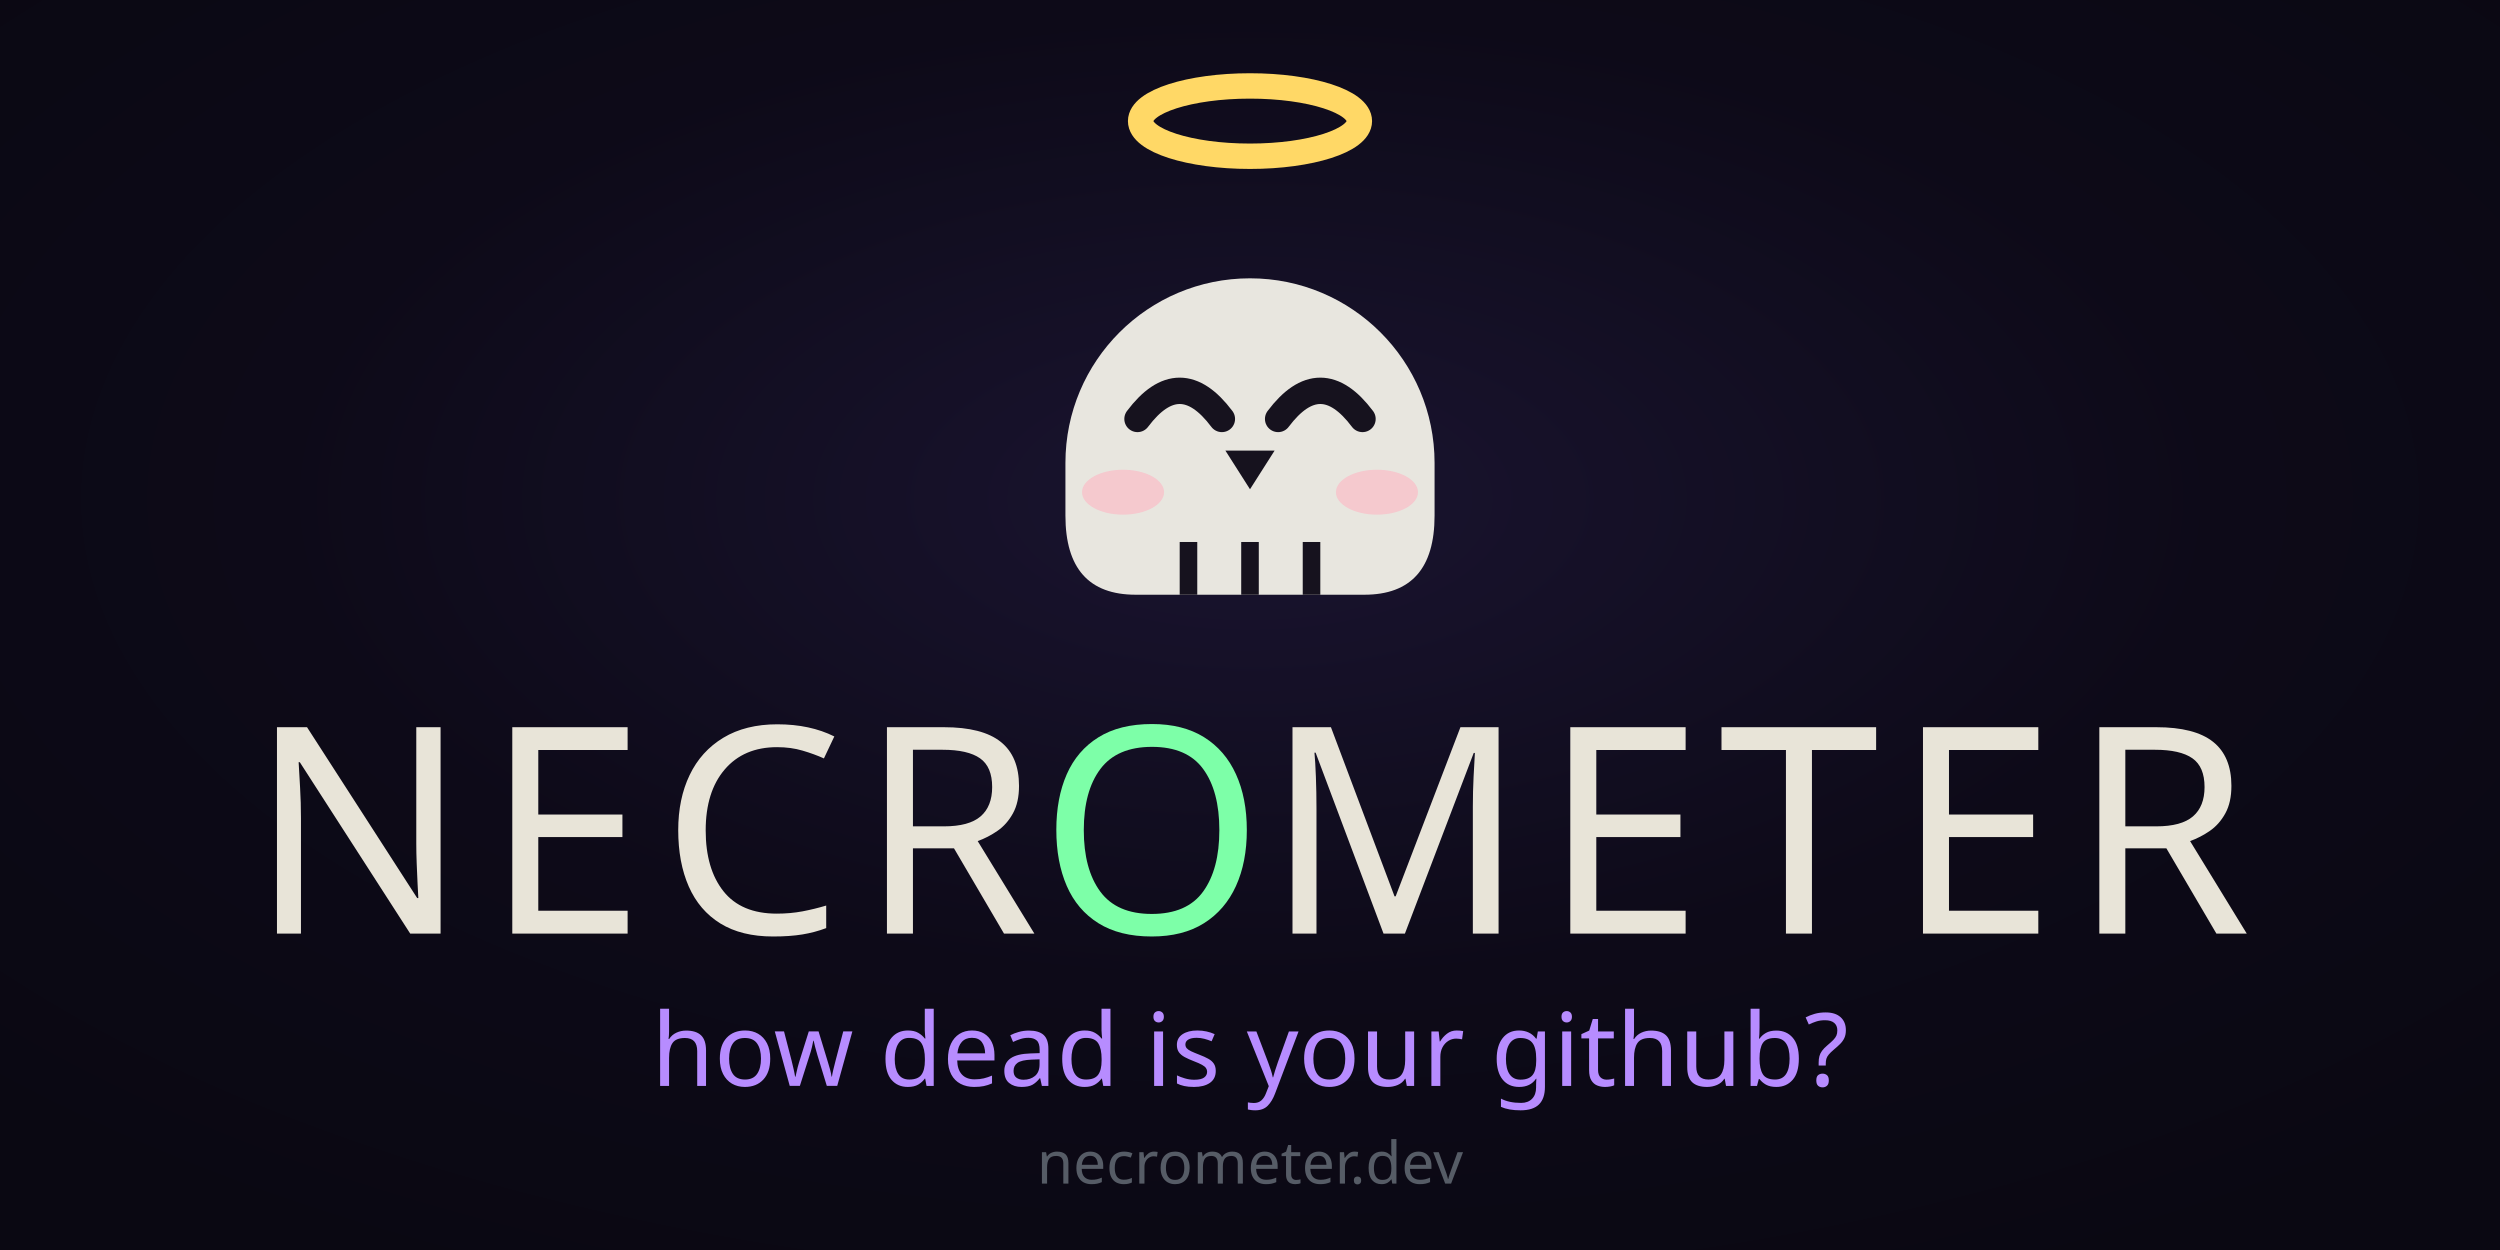
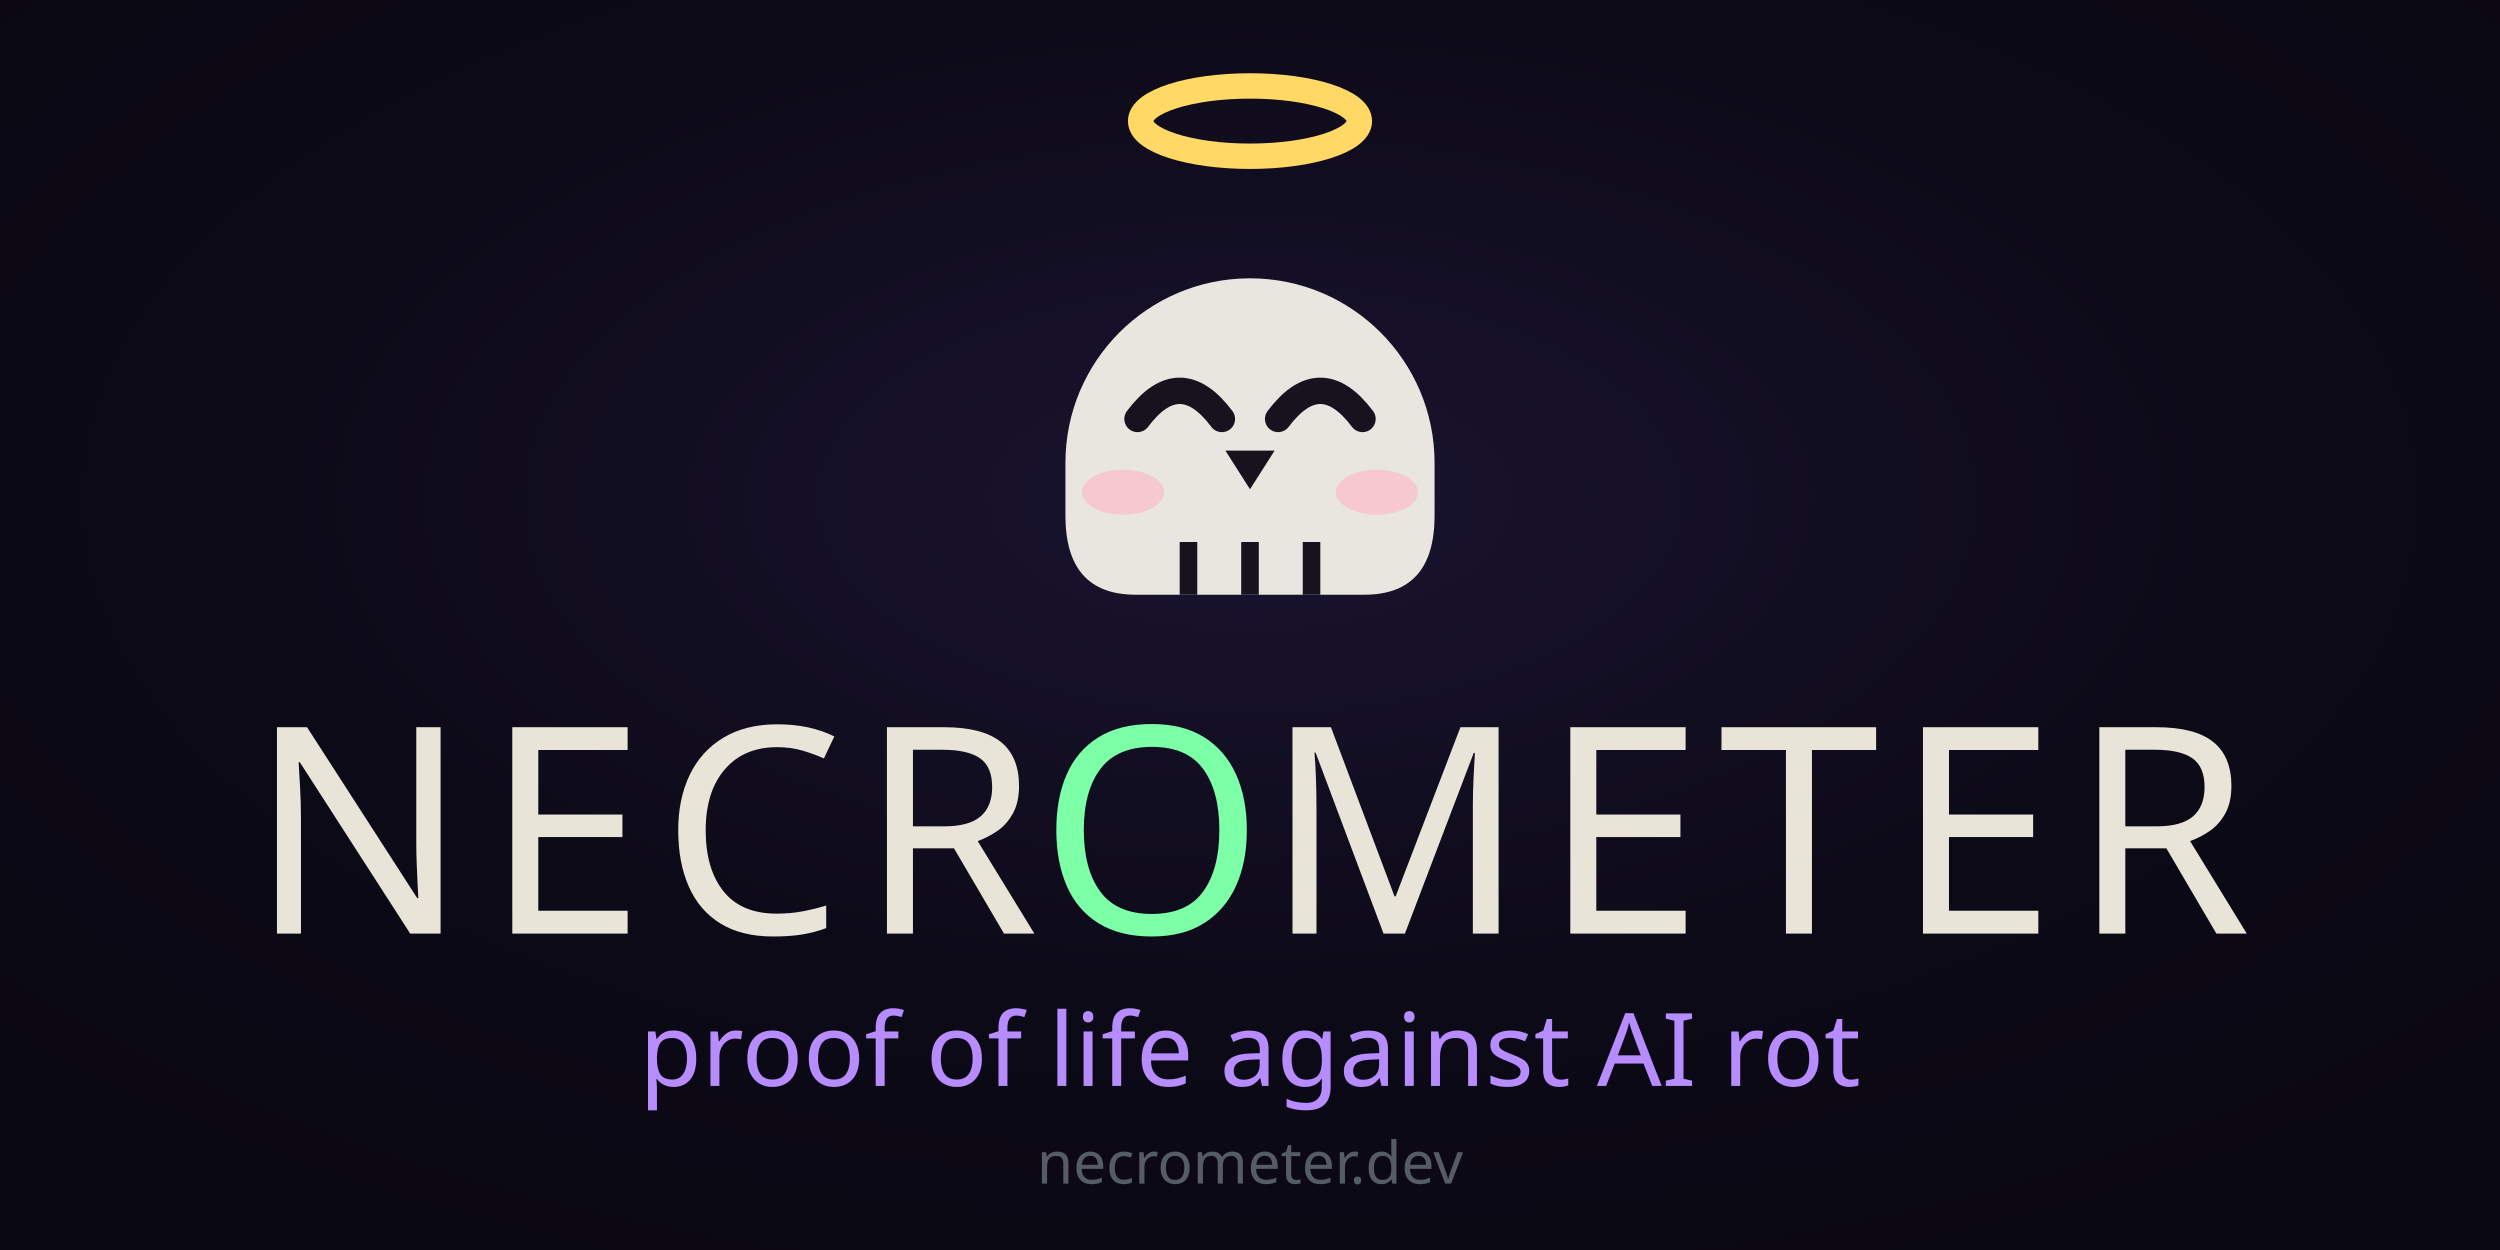
<svg xmlns="http://www.w3.org/2000/svg" width="1280" height="640" viewBox="0 0 1280 640">
  <defs>
    <radialGradient id="glow" cx="50%" cy="40%" r="70%">
      <stop offset="0%" stop-color="#1a1430" />
      <stop offset="55%" stop-color="#0d0a18" />
      <stop offset="100%" stop-color="#0a0812" />
    </radialGradient>
  </defs>
  <rect width="1280" height="640" fill="url(#glow)" />
  <ellipse cx="640" cy="62" rx="56" ry="18" fill="none" stroke="#ffd866" stroke-width="13" />
  <path d="M 545.5,237 A 94.5 94.5 0 1 1 734.5,237 L 734.5,264 Q 734.5,304.5 698.5,304.5 L 581.5,304.5 Q 545.5,304.5 545.5,264 Z" fill="#e8e6df" />
  <path d="M 608.5,304.5 v -27 M 640,304.5 v -27 M 671.5,304.5 v -27" stroke="#16121e" stroke-width="9" />
  <path d="M 582.4,214.5 Q 604,185.7 625.6,214.5" stroke="#16121e" stroke-width="13.5" fill="none" stroke-linecap="round" />
  <path d="M 654.4,214.5 Q 676,185.7 697.6,214.5" stroke="#16121e" stroke-width="13.5" fill="none" stroke-linecap="round" />
  <path d="M 640,250.5 l -12.6,-19.8 l 25.2,0 Z" fill="#16121e" />
  <ellipse cx="575" cy="252" rx="21" ry="11.5" fill="#ffb0c0" opacity="0.55" />
  <ellipse cx="705" cy="252" rx="21" ry="11.5" fill="#ffb0c0" opacity="0.55" />
  <text x="640" y="478" text-anchor="middle" font-family="Creepster" font-size="148" letter-spacing="8" fill="#e8e4d8">NECR<tspan fill="#7dffa8">O</tspan>METER</text>
-   <text x="640" y="556" text-anchor="middle" font-family="VT323" font-size="52" fill="#b78cff">how dead is your github?</text>
+   <text x="640" y="556" text-anchor="middle" font-family="VT323" font-size="52" fill="#b78cff">proof of life against AI rot</text>
  <text x="640" y="606" text-anchor="middle" font-family="VT323" font-size="30" fill="#565c66">necrometer.dev</text>
</svg>
